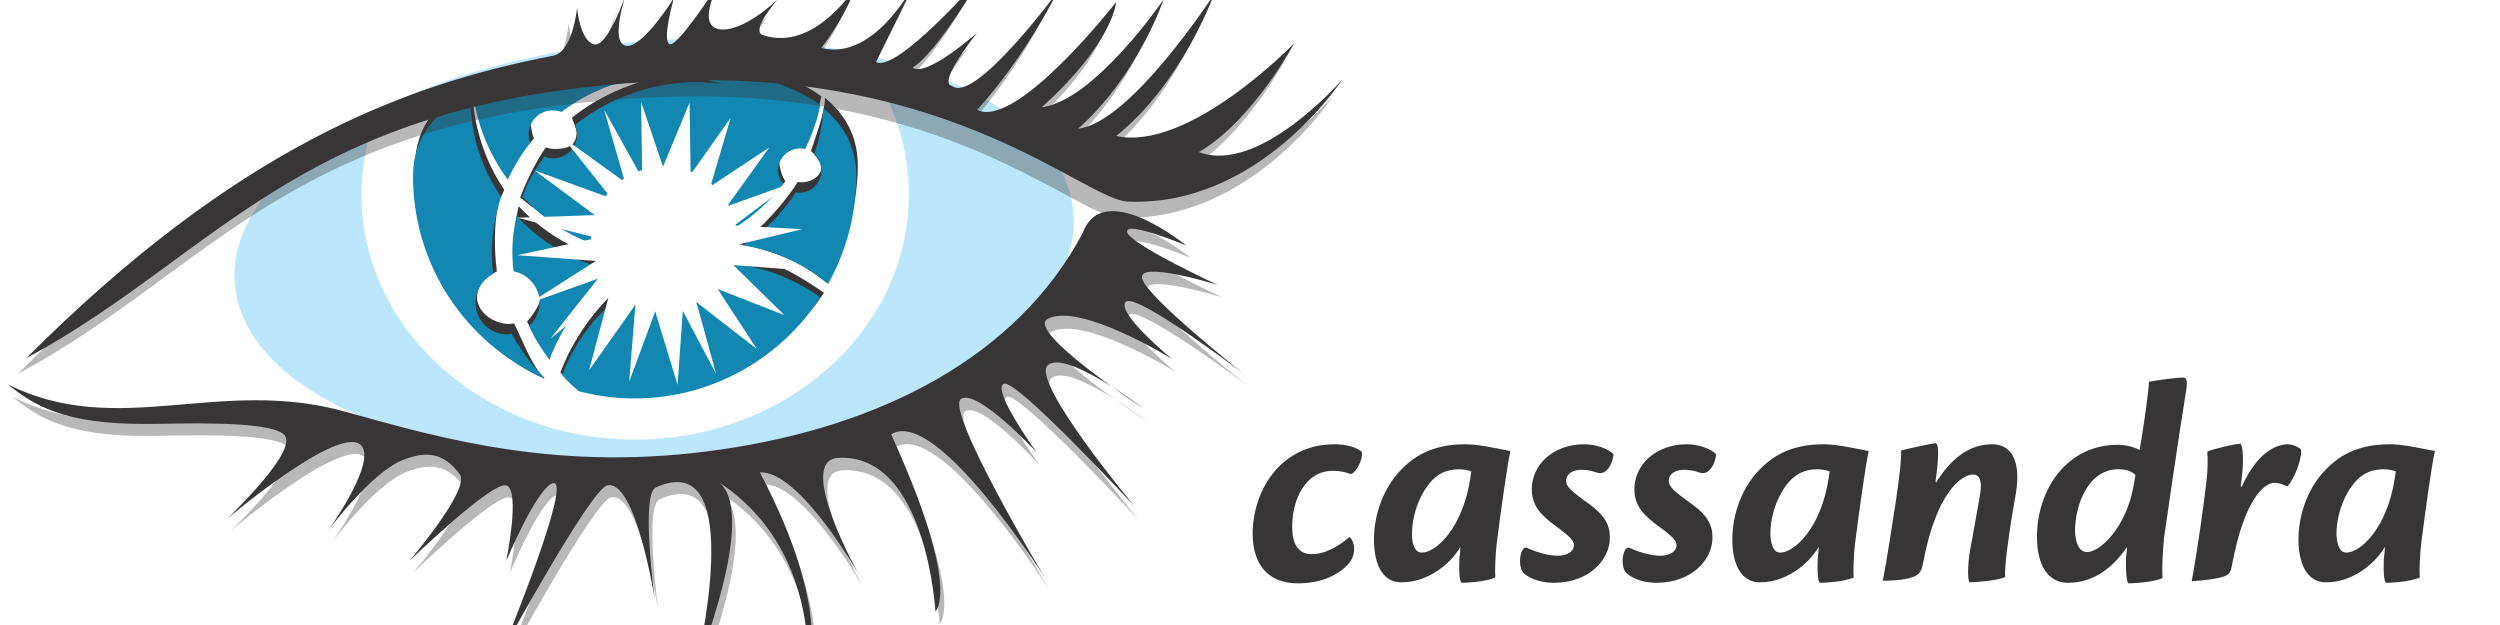
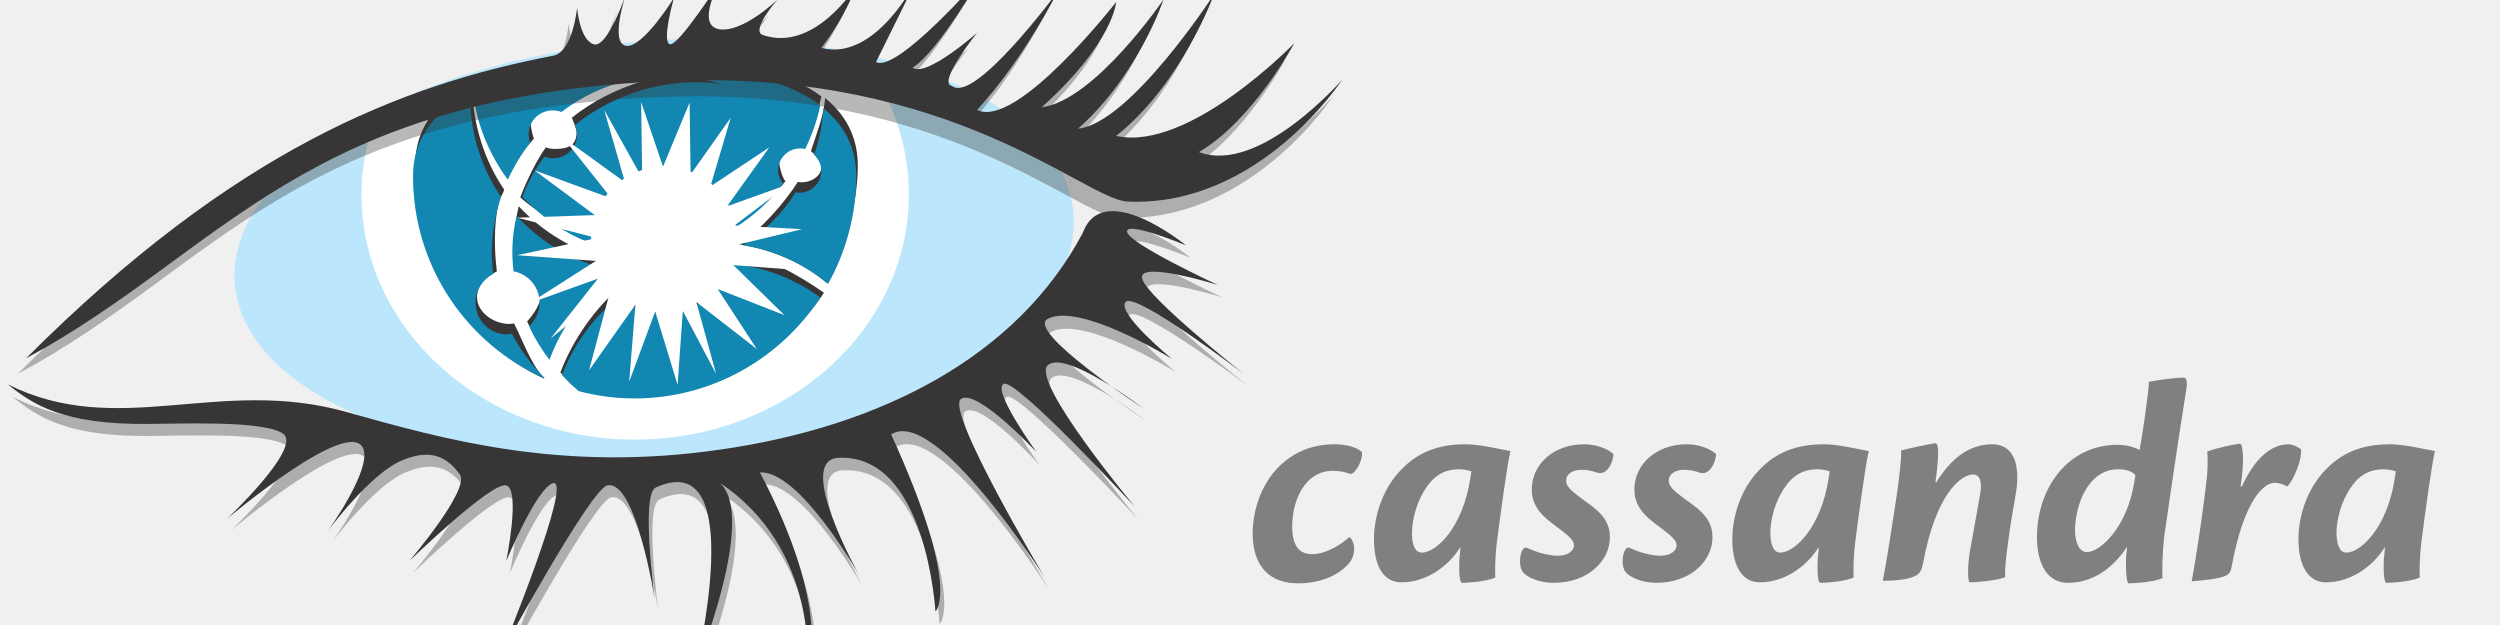
<svg xmlns="http://www.w3.org/2000/svg" version="1.1" viewBox="0 -43.5 480 120" width="480" height="120">
  <defs />
  <g id="Canvas_1" fill="none" stroke-dasharray="none" fill-opacity="1" stroke-opacity="1" stroke="none">
-     <rect fill="white" x="0" y="-43.5" width="480" height="120" />
+     <rect x="0" y="-43.5" width="480" height="120" />
    <g id="Canvas_1_Layer_1">
      <g id="Group_22">
        <g id="Graphic_31">
-           <path d="M 256.2 41.8 C 258.4 41.8 260.4 42.3 261.5 43.3 C 261.7 44.9 260.2 47.5 259.3 47.5 C 258.2 47.1 257.2 46.9 255.9 46.9 C 250.7 46.9 248.1 52.3 248.1 57.6 C 248.1 60.9 249.2 62.9 251.9 62.9 C 254.7 62.9 257.5 61 259.1 59.6 C 259.5 59.9 260 60.8 260 61.8 C 260 62.9 259.7 64 258.6 65.1 C 256.8 66.9 253.7 68.5 249.2 68.5 C 244.1 68.5 240.5 65.6 240.5 58.8 C 240.7 49.8 246.5 41.8 256.2 41.8 Z" fill="#373535" />
+           <path d="M 256.2 41.8 C 258.4 41.8 260.4 42.3 261.5 43.3 C 261.7 44.9 260.2 47.5 259.3 47.5 C 258.2 47.1 257.2 46.9 255.9 46.9 C 250.7 46.9 248.1 52.3 248.1 57.6 C 248.1 60.9 249.2 62.9 251.9 62.9 C 254.7 62.9 257.5 61 259.1 59.6 C 259.5 59.9 260 60.8 260 61.8 C 260 62.9 259.7 64 258.6 65.1 C 256.8 66.9 253.7 68.5 249.2 68.5 C 244.1 68.5 240.5 65.6 240.5 58.8 C 240.7 49.8 246.5 41.8 256.2 41.8 Z" fill="#808080" />
        </g>
        <g id="Graphic_30">
-           <path d="M 273 62.6 C 275.8 62.6 280.9 57.7 282.3 48.3 C 282.4 47.7 282.4 47.6 282.5 47 C 281.9 46.8 281 46.6 280.2 46.6 C 278.1 46.6 275.9 47.2 274 49.9 C 272 52.7 271.1 56.2 271.1 59 C 271.1 61.3 271.8 62.6 273 62.6 Z M 263.8 60 C 263.8 56.6 264.9 50.8 269.2 46.5 C 272.9 42.7 277.3 41.8 281.4 41.8 C 284.1 41.8 287.7 42.7 290 43.1 C 289.4 45.6 288.1 55.1 287.4 60.6 C 287.1 62.9 287 66.2 287.1 67.4 C 285.2 68.2 281.7 68.4 280.7 68.4 C 280.2 68.4 280.1 66.1 280.2 63.8 C 280.3 63.1 280.4 62 280.4 61.5 C 278.2 65.2 273.8 68.3 269.2 68.3 C 265.9 68.4 263.8 65.6 263.8 60 Z" fill="#373535" />
+           <path d="M 273 62.6 C 275.8 62.6 280.9 57.7 282.3 48.3 C 282.4 47.7 282.4 47.6 282.5 47 C 281.9 46.8 281 46.6 280.2 46.6 C 278.1 46.6 275.9 47.2 274 49.9 C 272 52.7 271.1 56.2 271.1 59 C 271.1 61.3 271.8 62.6 273 62.6 Z M 263.8 60 C 263.8 56.6 264.9 50.8 269.2 46.5 C 272.9 42.7 277.3 41.8 281.4 41.8 C 284.1 41.8 287.7 42.7 290 43.1 C 289.4 45.6 288.1 55.1 287.4 60.6 C 287.1 62.9 287 66.2 287.1 67.4 C 285.2 68.2 281.7 68.4 280.7 68.4 C 280.2 68.4 280.1 66.1 280.2 63.8 C 280.3 63.1 280.4 62 280.4 61.5 C 278.2 65.2 273.8 68.3 269.2 68.3 C 265.9 68.4 263.8 65.6 263.8 60 Z" fill="#808080" />
        </g>
        <g id="Graphic_29">
-           <path d="M 304.2 41.8 C 306.5 41.8 308.8 42.7 309.8 43.7 C 309.7 45.3 308.5 48 306.5 47.2 C 305.6 46.9 304.8 46.7 303.6 46.7 C 302.1 46.7 300.7 47.4 300.7 48.8 C 300.7 49.9 301.5 50.7 305.3 53.4 C 308 55.4 309.1 57.2 309.1 59.7 C 309.1 63.9 305.2 68.4 298.3 68.4 C 295.5 68.4 293 67.3 292.3 66.2 C 291.3 64.5 292.1 61.1 293.2 61.7 C 294.7 62.4 297.1 63.2 299.1 63.2 C 301 63.2 302.2 62.3 302.2 61.2 C 302.2 60.2 301.3 59.4 297.9 56.9 C 295 54.7 294.1 52.7 294.1 50.5 C 294.1 45.7 298.2 41.8 304.2 41.8 Z" fill="#373535" />
+           <path d="M 304.2 41.8 C 306.5 41.8 308.8 42.7 309.8 43.7 C 309.7 45.3 308.5 48 306.5 47.2 C 305.6 46.9 304.8 46.7 303.6 46.7 C 302.1 46.7 300.7 47.4 300.7 48.8 C 300.7 49.9 301.5 50.7 305.3 53.4 C 308 55.4 309.1 57.2 309.1 59.7 C 309.1 63.9 305.2 68.4 298.3 68.4 C 295.5 68.4 293 67.3 292.3 66.2 C 291.3 64.5 292.1 61.1 293.2 61.7 C 294.7 62.4 297.1 63.2 299.1 63.2 C 301 63.2 302.2 62.3 302.2 61.2 C 302.2 60.2 301.3 59.4 297.9 56.9 C 295 54.7 294.1 52.7 294.1 50.5 C 294.1 45.7 298.2 41.8 304.2 41.8 Z" fill="#808080" />
        </g>
        <g id="Graphic_28">
-           <path d="M 323.9 41.8 C 326.2 41.8 328.5 42.7 329.5 43.7 C 329.4 45.3 328.2 48 326.2 47.2 C 325.3 46.9 324.5 46.7 323.3 46.7 C 321.8 46.7 320.4 47.4 320.4 48.8 C 320.4 49.9 321.2 50.7 325 53.4 C 327.7 55.4 328.8 57.2 328.8 59.7 C 328.8 63.9 324.9 68.4 318 68.4 C 315.2 68.4 312.8 67.3 312 66.2 C 311 64.5 311.8 61.1 312.9 61.7 C 314.4 62.4 316.8 63.2 318.8 63.2 C 320.7 63.2 321.9 62.3 321.9 61.2 C 321.9 60.2 321 59.4 317.6 56.9 C 314.7 54.7 313.8 52.7 313.8 50.5 C 313.8 45.7 317.9 41.8 323.9 41.8 Z" fill="#373535" />
+           <path d="M 323.9 41.8 C 326.2 41.8 328.5 42.7 329.5 43.7 C 329.4 45.3 328.2 48 326.2 47.2 C 325.3 46.9 324.5 46.7 323.3 46.7 C 321.8 46.7 320.4 47.4 320.4 48.8 C 320.4 49.9 321.2 50.7 325 53.4 C 327.7 55.4 328.8 57.2 328.8 59.7 C 328.8 63.9 324.9 68.4 318 68.4 C 315.2 68.4 312.8 67.3 312 66.2 C 311 64.5 311.8 61.1 312.9 61.7 C 314.4 62.4 316.8 63.2 318.8 63.2 C 320.7 63.2 321.9 62.3 321.9 61.2 C 321.9 60.2 321 59.4 317.6 56.9 C 314.7 54.7 313.8 52.7 313.8 50.5 C 313.8 45.7 317.9 41.8 323.9 41.8 Z" fill="#808080" />
        </g>
        <g id="Graphic_27">
-           <path d="M 341.8 62.6 C 344.6 62.6 349.7 57.7 351.1 48.3 C 351.2 47.7 351.2 47.6 351.3 47 C 350.7 46.8 349.8 46.6 349 46.6 C 346.9 46.6 344.7 47.2 342.8 49.9 C 340.8 52.7 339.9 56.2 339.9 59 C 340 61.3 340.6 62.6 341.8 62.6 Z M 332.6 60 C 332.6 56.6 333.7 50.8 338 46.5 C 341.7 42.7 346.1 41.8 350.2 41.8 C 352.9 41.8 356.5 42.7 358.8 43.1 C 358.2 45.6 356.9 55.1 356.2 60.6 C 355.9 62.9 355.8 66.2 355.9 67.4 C 354 68.2 350.5 68.4 349.5 68.4 C 349 68.4 348.9 66.1 349 63.8 C 349.1 63.1 349.2 62 349.2 61.5 C 347 65.2 342.6 68.3 338 68.3 C 334.8 68.4 332.6 65.6 332.6 60 Z" fill="#373535" />
+           <path d="M 341.8 62.6 C 344.6 62.6 349.7 57.7 351.1 48.3 C 351.2 47.7 351.2 47.6 351.3 47 C 350.7 46.8 349.8 46.6 349 46.6 C 346.9 46.6 344.7 47.2 342.8 49.9 C 340.8 52.7 339.9 56.2 339.9 59 C 340 61.3 340.6 62.6 341.8 62.6 Z M 332.6 60 C 332.6 56.6 333.7 50.8 338 46.5 C 341.7 42.7 346.1 41.8 350.2 41.8 C 352.9 41.8 356.5 42.7 358.8 43.1 C 358.2 45.6 356.9 55.1 356.2 60.6 C 355.9 62.9 355.8 66.2 355.9 67.4 C 354 68.2 350.5 68.4 349.5 68.4 C 349 68.4 348.9 66.1 349 63.8 C 349.1 63.1 349.2 62 349.2 61.5 C 347 65.2 342.6 68.3 338 68.3 C 334.8 68.4 332.6 65.6 332.6 60 Z" fill="#808080" />
        </g>
        <g id="Graphic_26">
-           <path d="M 371.7 49.2 C 374.3 45 377.7 41.8 382.5 41.8 C 386.6 41.8 387.9 45.6 387.1 50.9 C 386.7 53.4 386 57 385.6 60.3 C 385.2 63.1 384.9 65.6 385 67.3 C 383.5 68 379.2 68.3 378.2 68.3 C 377.8 68.3 377.7 65.2 378.3 61.9 C 378.8 59.2 379.7 54.2 380.2 51.3 C 380.5 49.6 380.4 47.6 378.8 47.6 C 376.7 47.6 371.7 51 369.2 64.8 C 369 65.9 368.6 66.6 367.9 67 C 367 67.5 365.2 68 361.5 68 C 362.2 64.5 363.3 57.4 364.1 52.1 C 364.8 47.3 365.1 44.2 365 43 C 366 42.7 371.1 41.6 371.6 41.6 C 372.2 41.6 372.3 43.4 371.8 47.6 C 371.7 48 371.7 48.6 371.6 49 L 371.7 49 Z" fill="#373535" />
+           <path d="M 371.7 49.2 C 374.3 45 377.7 41.8 382.5 41.8 C 386.6 41.8 387.9 45.6 387.1 50.9 C 386.7 53.4 386 57 385.6 60.3 C 385.2 63.1 384.9 65.6 385 67.3 C 383.5 68 379.2 68.3 378.2 68.3 C 377.8 68.3 377.7 65.2 378.3 61.9 C 378.8 59.2 379.7 54.2 380.2 51.3 C 380.5 49.6 380.4 47.6 378.8 47.6 C 376.7 47.6 371.7 51 369.2 64.8 C 369 65.9 368.6 66.6 367.9 67 C 367 67.5 365.2 68 361.5 68 C 362.2 64.5 363.3 57.4 364.1 52.1 C 364.8 47.3 365.1 44.2 365 43 C 366 42.7 371.1 41.6 371.6 41.6 C 372.2 41.6 372.3 43.4 371.8 47.6 C 371.7 48 371.7 48.6 371.6 49 L 371.7 49 Z" fill="#808080" />
        </g>
        <g id="Graphic_25">
-           <path d="M 400.7 62.5 C 403.2 62.5 408.3 57.8 409.7 49.5 C 409.8 49 409.9 48.2 410 47.7 C 409.3 47 408.3 46.6 406.7 46.6 C 400.9 46.6 398.4 53.5 398.4 58.5 C 398.5 61.1 399.4 62.5 400.7 62.5 Z M 397 68.4 C 393.3 68.4 391.1 65.1 391.1 59.6 C 391.1 50.4 396.9 41.9 406.6 41.9 C 408.3 41.9 409.9 42.4 410.8 42.9 C 411.3 40.3 412.5 32.2 412.6 29.8 C 414.2 29.5 417.6 29 419.2 29 C 419.8 29 420 29.6 419.8 31.1 C 418.4 39.7 416 56.1 415.5 59.7 C 415.2 62.8 415.1 65.8 415.2 67.5 C 413.4 68.3 409.7 68.5 408.7 68.5 C 408.3 68.5 408.1 65.9 408.2 63.5 C 408.3 62.8 408.4 61.7 408.4 61.5 C 405.3 66.1 401.4 68.4 397 68.4 Z" fill="#373535" />
+           <path d="M 400.7 62.5 C 403.2 62.5 408.3 57.8 409.7 49.5 C 409.8 49 409.9 48.2 410 47.7 C 409.3 47 408.3 46.6 406.7 46.6 C 400.9 46.6 398.4 53.5 398.4 58.5 C 398.5 61.1 399.4 62.5 400.7 62.5 Z M 397 68.4 C 393.3 68.4 391.1 65.1 391.1 59.6 C 391.1 50.4 396.9 41.9 406.6 41.9 C 408.3 41.9 409.9 42.4 410.8 42.9 C 411.3 40.3 412.5 32.2 412.6 29.8 C 414.2 29.5 417.6 29 419.2 29 C 419.8 29 420 29.6 419.8 31.1 C 418.4 39.7 416 56.1 415.5 59.7 C 415.2 62.8 415.1 65.8 415.2 67.5 C 413.4 68.3 409.7 68.5 408.7 68.5 C 408.3 68.5 408.1 65.9 408.2 63.5 C 408.3 62.8 408.4 61.7 408.4 61.5 C 405.3 66.1 401.4 68.4 397 68.4 Z" fill="#808080" />
        </g>
        <g id="Graphic_24">
-           <path d="M 430.4 50 C 433.4 43.3 437 41.8 439.4 41.8 C 440.1 41.8 441.3 42.3 441.8 42.8 C 442 44.7 440.5 48.4 439.2 49.9 C 438.5 49.6 437.7 49.2 436.7 49.2 C 434.8 49.2 430.9 52.2 428.5 65.2 C 428.3 66.3 428 66.7 427.4 67 C 426.4 67.6 422.6 68 420.8 68.1 C 421.7 63.4 423.1 53.9 423.7 48.3 C 423.9 46.9 423.9 44.2 423.8 43.2 C 424.9 42.7 429.2 41.7 430.1 41.7 C 430.6 41.7 431 44.8 430.2 49.9 L 430.4 49.9 Z" fill="#373535" />
+           <path d="M 430.4 50 C 433.4 43.3 437 41.8 439.4 41.8 C 440.1 41.8 441.3 42.3 441.8 42.8 C 442 44.7 440.5 48.4 439.2 49.9 C 438.5 49.6 437.7 49.2 436.7 49.2 C 434.8 49.2 430.9 52.2 428.5 65.2 C 428.3 66.3 428 66.7 427.4 67 C 426.4 67.6 422.6 68 420.8 68.1 C 421.7 63.4 423.1 53.9 423.7 48.3 C 423.9 46.9 423.9 44.2 423.8 43.2 C 424.9 42.7 429.2 41.7 430.1 41.7 C 430.6 41.7 431 44.8 430.2 49.9 L 430.4 49.9 Z" fill="#808080" />
        </g>
        <g id="Graphic_23">
-           <path d="M 450.5 62.6 C 453.3 62.6 458.4 57.7 459.8 48.3 C 459.9 47.7 459.9 47.6 460 47 C 459.4 46.8 458.5 46.6 457.7 46.6 C 455.6 46.6 453.4 47.2 451.5 49.9 C 449.5 52.7 448.6 56.2 448.6 59 C 448.7 61.3 449.3 62.6 450.5 62.6 Z M 441.3 60 C 441.3 56.6 442.4 50.8 446.7 46.5 C 450.4 42.7 454.8 41.8 458.9 41.8 C 461.6 41.8 465.2 42.7 467.5 43.1 C 466.9 45.6 465.6 55.1 464.9 60.6 C 464.6 62.9 464.5 66.2 464.6 67.4 C 462.7 68.2 459.2 68.4 458.2 68.4 C 457.7 68.4 457.6 66.1 457.7 63.8 C 457.8 63.1 457.9 62 457.9 61.5 C 455.7 65.2 451.3 68.3 446.7 68.3 C 443.5 68.4 441.3 65.6 441.3 60 Z" fill="#373535" />
+           <path d="M 450.5 62.6 C 453.3 62.6 458.4 57.7 459.8 48.3 C 459.9 47.7 459.9 47.6 460 47 C 459.4 46.8 458.5 46.6 457.7 46.6 C 455.6 46.6 453.4 47.2 451.5 49.9 C 449.5 52.7 448.6 56.2 448.6 59 C 448.7 61.3 449.3 62.6 450.5 62.6 Z M 441.3 60 C 441.3 56.6 442.4 50.8 446.7 46.5 C 450.4 42.7 454.8 41.8 458.9 41.8 C 461.6 41.8 465.2 42.7 467.5 43.1 C 466.9 45.6 465.6 55.1 464.9 60.6 C 464.6 62.9 464.5 66.2 464.6 67.4 C 462.7 68.2 459.2 68.4 458.2 68.4 C 457.7 68.4 457.6 66.1 457.7 63.8 C 457.8 63.1 457.9 62 457.9 61.5 C 455.7 65.2 451.3 68.3 446.7 68.3 C 443.5 68.4 441.3 65.6 441.3 60 Z" fill="#808080" />
        </g>
      </g>
      <g id="Group_3">
        <g id="Graphic_21">
          <path d="M 206.1 -2.7 C 208 19.2 173.5 40.1 129 43.9 C 84.5 47.7 47 33 45.1 11.1 C 43.2 -10.8 77.7 -31.7 122.2 -35.5 C 166.6 -39.3 204.2 -24.7 206.1 -2.7" fill="#bbe6fb" />
        </g>
        <g id="Graphic_20">
          <path d="M 123.4 -33 C 106.4 -33.3 86.6 -26.5 71.8 -20.2 C 70.3 -15.8 69.4 -11.1 69.4 -6.2 C 69.4 19.8 92.9 40.9 121.9 40.9 C 150.9 40.9 174.5 19.9 174.5 -6.2 C 174.5 -14.4 172.1 -22.2 168 -28.9 C 156.2 -30.7 139.9 -32.7 123.4 -33" fill="white" />
        </g>
        <g id="Graphic_19">
          <path d="M 122 -33 C 112.6 -33.6 96.4 -28.7 82.9 -23.8 C 80.8 -19 79.7 -13.7 79.7 -8.1 C 79.7 14.7 100.4 33.2 122.2 33.2 C 143.9 33.2 163.1 14.7 164.7 -8.1 C 165.2 -15.5 162.7 -22.5 159.1 -28.5 C 145.2 -30.9 130.4 -32.4 122 -33" fill="white" />
        </g>
        <g id="Graphic_18">
          <path d="M 97.9 -11 C 99.1 -13.6 100.8 -14.8 102.5 -16.9 C 102.3 -17.4 101.9 -19.1 101.9 -19.6 C 101.9 -22.2 104 -24.2 106.5 -24.2 C 107.1 -24.2 107.7 -24.1 108.2 -23.9 C 115.9 -29.8 126 -32.3 136.2 -30 C 137.1 -29.8 138 -29.5 138.9 -29.3 C 128.9 -30.7 117.5 -27.1 109.8 -20.9 C 110 -20.3 110.7 -18.8 110.7 -18.1 C 110.7 -15.5 109 -14.9 106.5 -14.9 C 105.9 -14.9 105.4 -15 104.8 -15.2 C 103.1 -12.9 100.9 -8.4 99.9 -5.6 C 104.2 -1.8 108 -.4 113 1.5 C 113 1.3 113.2 1 113.2 .8 C 113.2 -6.9 120 -13.2 127.7 -13.2 C 134.6 -13.2 140.4 -8.2 141.5 -1.6 C 145 -3.8 148.3 -5.5 150.8 -8.7 C 150.2 -9.4 149.6 -11.5 149.6 -12.5 C 149.6 -14.8 151.5 -16.7 153.8 -16.7 C 154.1 -16.7 154.4 -16.7 154.8 -16.6 C 156.1 -19.3 157.1 -22.1 157.7 -25 C 145.6 -34 122.2 -32.7 122.2 -32.7 C 122.2 -32.7 103.6 -33.7 91 -27.5 C 91.9 -21.7 94.3 -15.9 97.9 -11" fill="#373535" />
        </g>
        <g id="Graphic_17">
          <path d="M 155.7 -14.5 C 156.6 -13.7 157 -13.1 157.4 -12.4 C 158.5 -10.4 156.3 -8.5 153.9 -8.5 C 153.7 -8.5 153.4 -8.5 153.2 -8.6 C 150.6 -4.5 146 .7 141.9 3.4 C 148.2 4.4 154.1 6.9 158.7 10.8 C 162.1 4.7 164.7 -4.2 164.7 -11.7 C 164.7 -17.4 162.2 -21.6 158.4 -24.7 C 158.3 -21.6 156.6 -17.3 155.7 -14.5" fill="#373535" />
        </g>
        <g id="Graphic_16">
          <path d="M 104.9 24.3 C 107 18.5 112.1 14.1 117 10.2 C 116.3 9.2 115.2 6.8 114.8 5.7 C 108.9 3.9 103.7 .5 99.6 -3.9 C 99.6 -3.8 99.5 -3.6 99.5 -3.5 C 98.7 -.1 98.6 3.4 99 6.7 C 101.8 7.2 104 9.7 104 12.7 C 104 14.5 102.4 17 101.2 18.2 C 102.4 20.8 103.3 22.2 104.9 24.3" fill="#373535" />
        </g>
        <g id="Graphic_15">
          <path d="M 104.5 29.1 C 102 26.6 100.3 21.7 98.7 18.6 C 98.4 18.6 98.1 18.7 97.8 18.7 C 94.4 18.7 90.9 15.9 91.7 12.6 C 92.1 10.8 93.4 9.6 95.4 8.6 C 94.9 4.8 94.8 -.5 95.7 -4.4 C 95.9 -5.5 96.5 -6 96.8 -7.1 C 93.1 -12.5 90.7 -19.7 90.7 -26.8 L 90.7 -27.6 C 84.4 -24.4 79.7 -19.5 79.7 -11.7 C 79.7 5.6 89.7 22.6 104.5 29.2 L 104.5 29.1" fill="#373535" />
        </g>
        <g id="Graphic_14">
          <path d="M 141 5.2 C 139.1 10.6 133.9 14.6 127.8 14.6 C 124.5 14.6 121.5 13.5 119.2 11.6 C 114.3 15.4 109.8 22.1 107.6 28 C 108.6 29.1 109.3 30 110.5 31 C 113.9 31.9 118.7 31 122.4 31 C 137.3 31 150.6 24.4 158.2 12.7 C 153 9.1 147 5.7 141 5.2" fill="#373535" />
        </g>
        <g id="Graphic_13">
          <path d="M 97.5 -9 C 98.7 -11.6 100.1 -13.9 101.8 -16.1 C 101.6 -16.6 101.5 -17.2 101.5 -17.7 C 101.5 -20.3 103.6 -22.3 106.1 -22.3 C 106.7 -22.3 107.3 -22.2 107.8 -22 C 115.5 -27.9 125.6 -30.4 135.8 -28.1 C 136.7 -27.9 137.6 -27.6 138.5 -27.4 C 128.5 -28.8 118.1 -25.7 110.4 -19.5 C 110.6 -18.9 110.8 -18.3 110.8 -17.7 C 110.8 -15.1 108.7 -13.1 106.2 -13.1 C 105.6 -13.1 105.1 -13.2 104.5 -13.4 C 102.8 -11.1 101.3 -8.5 100.3 -5.7 C 104 -1.8 108.5 1.4 113.5 3.2 L 113.5 2.5 C 113.5 -5.2 119.8 -11.5 127.5 -11.5 C 134.4 -11.5 140.2 -6.5 141.3 .1 C 144.8 -2.1 147.8 -4.9 150.4 -8.2 C 149.8 -8.9 149.4 -9.8 149.4 -10.8 C 149.4 -13.1 151.3 -15 153.6 -15 C 153.9 -15 154.2 -15 154.6 -14.9 C 155.9 -17.6 156.9 -20.4 157.5 -23.3 C 145.4 -32.3 122 -31 122 -31 C 122 -31 103.4 -32 90.8 -25.8 C 91.5 -19.7 93.9 -13.9 97.5 -9" fill="#1287b1" />
        </g>
        <g id="Graphic_12">
          <path d="M 156.3 -13.8 C 157.2 -13 157.7 -11.9 157.7 -10.7 C 157.7 -8.4 155.8 -6.5 153.5 -6.5 C 153.3 -6.5 153 -6.5 152.8 -6.6 C 150.2 -2.5 146.7 1 142.6 3.6 C 148.6 4.5 154.3 7.1 159 11 C 162.4 4.9 164.4 -2.2 164.4 -9.7 C 164.4 -15.4 161.9 -19.6 158.1 -22.7 C 157.9 -19.6 157.3 -16.6 156.3 -13.8" fill="#1287b1" />
        </g>
        <g id="Graphic_11">
          <path d="M 105.5 25.6 C 107.6 19.8 111.2 14.7 116.1 10.8 C 115.4 9.8 114.8 8.8 114.4 7.6 C 108.5 5.8 103.3 2.4 99.2 -2 C 99.2 -1.9 99.1 -1.7 99.1 -1.6 C 98.3 1.8 98.2 5.3 98.6 8.6 C 101.4 9.1 103.6 11.6 103.6 14.6 C 103.6 16.4 102.8 18 101.6 19.1 C 102.6 21.4 104 23.6 105.5 25.6" fill="#1287b1" />
        </g>
        <g id="Graphic_10">
          <path d="M 104.5 29 C 102 26.5 99.9 23.7 98.3 20.6 C 98 20.6 97.7 20.7 97.4 20.7 C 94 20.7 91.3 18 91.3 14.6 C 91.3 12.2 92.7 10.1 94.7 9.1 C 94.2 5.3 94.4 1.5 95.3 -2.4 C 95.5 -3.5 95.9 -4.6 96.2 -5.7 C 92.5 -11.1 90.3 -17.7 90.3 -24.8 L 90.3 -25.6 C 84 -22.4 79.3 -17.5 79.3 -9.7 C 79.3 7.6 89.6 22.5 104.4 29.1 C 104.5 29.1 104.5 29.1 104.5 29" fill="#1287b1" />
        </g>
        <g id="Graphic_9">
          <path d="M 140.6 7.2 C 138.7 12.6 133.5 16.6 127.4 16.6 C 124.1 16.6 121.1 15.5 118.8 13.6 C 113.9 17.4 110.2 22.6 107.9 28.5 C 108.9 29.6 110 30.6 111.1 31.6 C 114.5 32.5 118.1 33 121.8 33 C 136.7 33 149.9 25.3 157.5 13.6 C 152.5 10 146.6 7.7 140.6 7.2" fill="#1287b1" />
        </g>
        <g id="Graphic_8">
          <path d="M 141.1 3.6 L 154 .5 L 141 -.2 L 151.6 -8.2 L 139.6 -3.9 L 147.7 -15.2 L 136.4 -7.7 L 140.3 -20.9 L 132.6 -10 L 132.4 -23.8 L 127.3 -11.5 L 123.1 -23.9 L 123.3 -9.3 L 116 -22.4 L 120 -8.5 L 108.1 -17.1 L 117.4 -5.4 L 102.6 -10.8 L 114.2 -2.2 L 99.3 -1.7 L 114.6 2.2 L 99.3 5.5 L 114.4 6.6 L 101.7 14.7 L 114.8 10 L 105.7 21.5 L 117.2 12.2 L 113.1 27.6 L 122 15 L 120.8 29.8 L 125.8 16.3 L 130.1 30.4 L 131.1 16.2 L 137.5 28.3 L 133.7 14.5 L 145.3 23.5 L 137.8 12 L 150.6 17 L 140.8 7.4 L 153.9 8.4 Z" fill="white" />
        </g>
        <g id="Graphic_7">
          <path d="M 3.4 28.3 C 43.5 -11.8 75.5 -24.2 104.6 -29.8 C 108.4 -30.5 109.2 -39 109.2 -39 C 109.2 -39 109.7 -32.8 112.4 -32 C 115.1 -31.2 118.6 -41.7 118.6 -41.7 C 118.6 -41.7 115.4 -32.3 118.6 -31.7 C 121.8 -31.2 127.8 -40.9 127.8 -40.9 C 127.8 -40.9 125.4 -32.6 127 -32 C 128.6 -31.5 136.7 -44.1 136.7 -44.1 C 136.7 -44.1 131.9 -35.8 136.4 -34.9 C 141 -34.1 147.7 -40.6 147.7 -40.6 C 147.7 -40.6 142.5 -34.7 144.8 -33.8 C 154.8 -30.3 162.8 -43.2 162.8 -43.2 C 162.8 -43.2 160.9 -37.5 156.1 -31.3 C 166.6 -28.6 174.4 -44.4 174.4 -44.4 L 166.6 -28.6 C 170.6 -26.6 186.7 -45.2 186.7 -45.2 C 186.7 -45.2 178.4 -30.7 173.5 -27.7 C 176.2 -25.5 185.9 -34.2 185.9 -34.2 C 185.9 -34.2 178.1 -24.5 181.1 -24 C 185.4 -20.5 201.3 -42 201.3 -42 C 201.3 -42 195.1 -29.3 186 -19.4 C 193.6 -15.5 212.6 -40 212.6 -40 C 212.6 -40 212.1 -32.2 198.3 -19.8 C 208.5 -21.1 221.7 -40.5 221.7 -40.5 C 221.7 -40.5 216.9 -26 205.3 -15.7 C 215.3 -16.7 231.4 -41.5 231.4 -41.5 C 231.4 -41.5 225.2 -24.3 212.6 -14.3 C 226.6 -11.2 246.8 -32.1 246.8 -32.1 C 246.8 -32.1 238.9 -17.3 228.5 -11.2 C 240.1 -6.8 256 -25.1 256 -25.1 C 256 -25.1 240.1 -.6 214.8 -1.7 C 206.5 -2.1 181.4 -26.9 127.6 -24.9 C 56.4 -22.3 41.4 7.9 3.4 28.3" fill="#373535" fill-opacity=".35" />
        </g>
        <g id="Graphic_6">
          <path d="M 5 25.3 C 45.1 -14.8 77.1 -27.2 106.2 -32.8 C 110 -33.5 110.8 -42 110.8 -42 C 110.8 -42 111.3 -35.8 114 -35 C 116.7 -34.2 120.2 -44.7 120.2 -44.7 C 120.2 -44.7 117 -35.3 120.2 -34.7 C 123.4 -34.2 129.4 -43.9 129.4 -43.9 C 129.4 -43.9 127 -35.6 128.6 -35 C 130.2 -34.5 138.3 -47.1 138.3 -47.1 C 138.3 -47.1 133.5 -38.8 138 -37.9 C 142.6 -37.1 149.3 -43.6 149.3 -43.6 C 149.3 -43.6 144.1 -37.7 146.4 -36.8 C 156.4 -33.3 164.4 -46.2 164.4 -46.2 C 164.4 -46.2 162.5 -40.5 157.7 -34.3 C 168.2 -31.6 176 -47.4 176 -47.4 L 168.2 -31.6 C 172.2 -29.4 188.4 -48 188.4 -48 C 188.4 -48 180.1 -33.5 175.2 -30.5 C 177.9 -28.6 187.6 -37.2 187.6 -37.2 C 187.6 -37.2 179.8 -27.5 182.8 -27 C 187.1 -23.5 203 -45 203 -45 C 203 -45 196.7 -32.3 187.6 -22.4 C 195.2 -18.6 214.3 -43.1 214.3 -43.1 C 214.3 -43.1 213.8 -35.3 200 -22.9 C 210.2 -24.2 223.4 -43.6 223.4 -43.6 C 223.4 -43.6 218.6 -29.1 207 -18.8 C 217 -19.8 233.1 -44.6 233.1 -44.6 C 233.1 -44.6 226.9 -27.4 214.3 -17.4 C 228.3 -14.3 248.5 -35.2 248.5 -35.2 C 248.5 -35.2 240.6 -20.4 230.2 -14.3 C 241.8 -9.9 257.7 -28.2 257.7 -28.2 C 257.7 -28.2 241.8 -3.7 216.5 -4.8 C 208.2 -5.2 183.1 -30 129.3 -28 C 58.1 -25.3 43 4.8 5 25.3" fill="#373535" />
        </g>
        <g id="Graphic_5">
          <path d="M 2.4 32.7 C 23.6 43.3 43 31.1 67.4 38 C 86 43.2 108.6 49.7 139.3 45.2 C 170 40.8 196.2 27.4 208.8 3.6 C 212.7 -7 228.6 6 228.6 6 C 228.6 6 217 1.2 217.3 3.4 C 217.6 5.7 234.7 13.6 234.7 13.6 C 234.7 13.6 219.2 8.8 220.2 12.4 C 221.1 16 239.6 30.6 239.6 30.6 C 239.6 30.6 218.5 14.8 216.8 17 C 215 19.2 225.7 27.9 225.7 27.9 C 225.7 27.9 208.1 17 201.9 20.2 C 197.4 22.5 220.2 37.4 220.2 37.4 C 220.2 37.4 205.4 26.1 201.9 29.1 C 198.4 32.1 218.6 56.3 218.6 56.3 C 218.6 56.3 195.6 31.5 193.3 32.7 C 191 33.9 199.6 45.8 199.6 45.8 C 199.6 45.8 188.4 33.4 185.3 35.5 C 182.2 37.7 201.5 69.8 201.5 69.8 C 201.5 69.8 180.6 36.9 171.9 42.4 C 185.4 72.1 180.4 76.3 180.4 76.3 C 180.4 76.3 178.7 46 161.8 46.8 C 153.3 47.2 165.8 69.4 165.8 69.4 C 165.8 69.4 154.3 49.1 146.6 49.5 C 160.7 76.3 155.7 87.1 155.7 87.1 C 155.7 87.1 158 64.2 138.9 51.5 C 146.2 58 134.3 87.1 134.3 87.1 C 134.3 87.1 144.7 44.2 126.6 52.4 C 123.7 53.7 126.4 73.8 126.4 73.8 C 126.4 73.8 122.8 50.8 117.3 52 C 114.1 52.7 97.1 83.9 97.1 83.9 C 97.1 83.9 111 50.2 106.8 51.6 C 103.7 52.6 97.9 66.5 97.9 66.5 C 97.9 66.5 100.7 52.8 97.9 52 C 95.1 51.2 79.3 66.5 79.3 66.5 C 79.3 66.5 91 52.8 89 49.9 C 85.9 45.6 82.4 45.4 78.1 47.1 C 71.9 49.5 63.6 60.8 63.6 60.8 C 63.6 60.8 71.9 49.3 70.5 45.1 C 68.2 38.2 44.3 58.4 44.3 58.4 C 44.3 58.4 58.4 45.1 55.2 42.2 C 52 39.4 34.4 40.2 29 40.2 C 12.9 40.4 7.3 36.6 2.4 32.7" fill="#373535" fill-opacity=".35" />
        </g>
        <g id="Graphic_4">
          <path d="M 1.5 30.3 C 22.7 40.9 42.1 28.7 66.5 35.6 C 85.1 40.8 107.7 47.3 138.4 42.8 C 169.1 38.4 195.3 25 207.9 1.2 C 211.8 -9.4 227.7 3.6 227.7 3.6 C 227.7 3.6 216.1 -1.2 216.4 1 C 216.7 3.3 233.8 11.2 233.8 11.2 C 233.8 11.2 218.3 6.4 219.3 10 C 220.2 13.6 238.7 28.2 238.7 28.2 C 238.7 28.2 217.8 12.3 216.1 14.5 C 214.4 16.7 225 25.4 225 25.4 C 225 25.4 207.4 14.5 201.2 17.7 C 196.7 20 219.5 34.9 219.5 34.9 C 219.5 34.9 204.7 23.6 201.2 26.6 C 197.7 29.6 217.9 53.8 217.9 53.8 C 217.9 53.8 195 29 192.7 30.2 C 190.4 31.4 199 43.3 199 43.3 C 199 43.3 187.6 31 184.5 33.1 C 181.4 35.3 200.6 67.4 200.6 67.4 C 200.6 67.4 179.7 34.4 171.1 39.9 C 184.7 69.7 179.6 73.9 179.6 73.9 C 179.6 73.9 177.9 43.6 161 44.4 C 152.5 44.8 165 67 165 67 C 165 67 153.6 46.8 145.9 47.2 C 160 74 155 84.8 155 84.8 C 155 84.8 157.3 61.9 138.2 49.2 C 145.5 55.7 133.6 84.8 133.6 84.8 C 133.6 84.8 144 41.9 125.9 50.1 C 123 51.4 125.7 71.5 125.7 71.5 C 125.7 71.5 122.1 48.5 116.6 49.7 C 113.4 50.4 96.4 81.6 96.4 81.6 C 96.4 81.6 110.3 47.9 106.1 49.3 C 103 50.3 97.2 64.2 97.2 64.2 C 97.2 64.2 100 50.5 97.2 49.7 C 94.4 48.9 78.6 64.2 78.6 64.2 C 78.6 64.2 90.3 50.5 88.3 47.6 C 85.2 43.3 81.7 43.1 77.4 44.8 C 71.2 47.2 62.9 58.5 62.9 58.5 C 62.9 58.5 71.2 47 69.8 42.8 C 67.5 35.9 43.6 56.1 43.6 56.1 C 43.6 56.1 57.7 42.8 54.5 39.9 C 51.3 37.1 33.7 37.9 28.3 37.9 C 12 38 6.4 34.2 1.5 30.3" fill="#373535" />
        </g>
      </g>
    </g>
  </g>
</svg>
